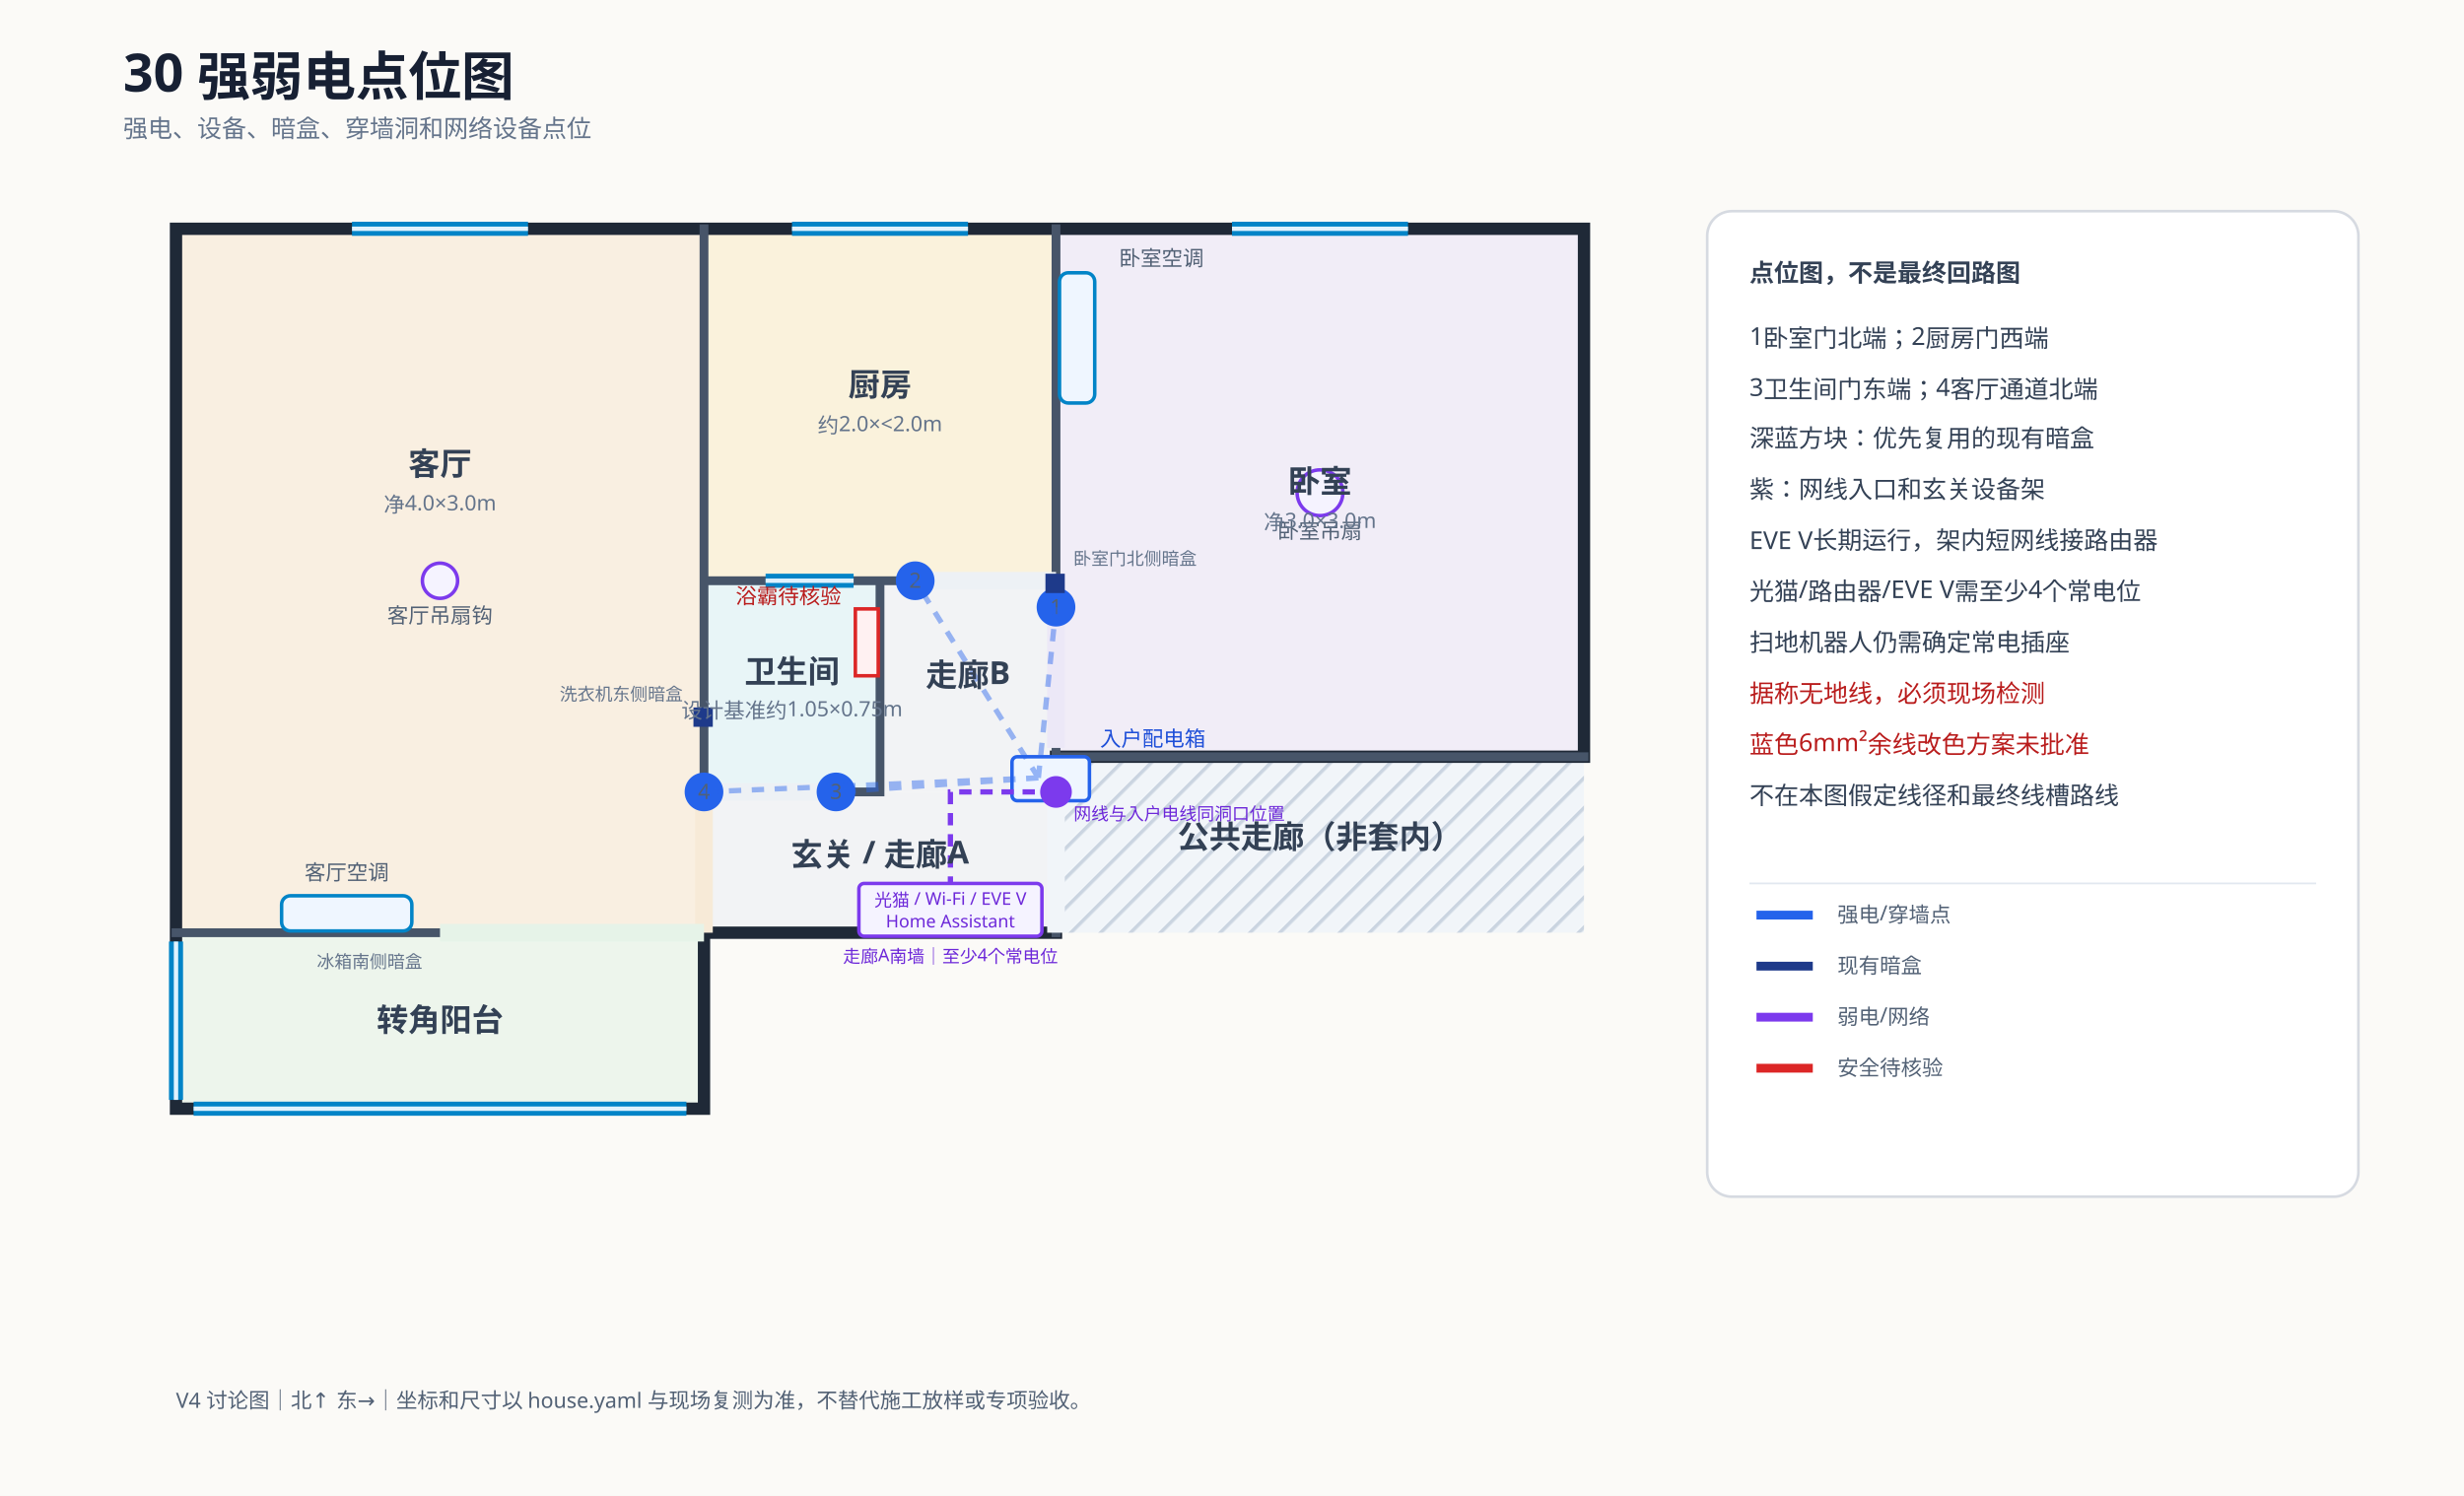
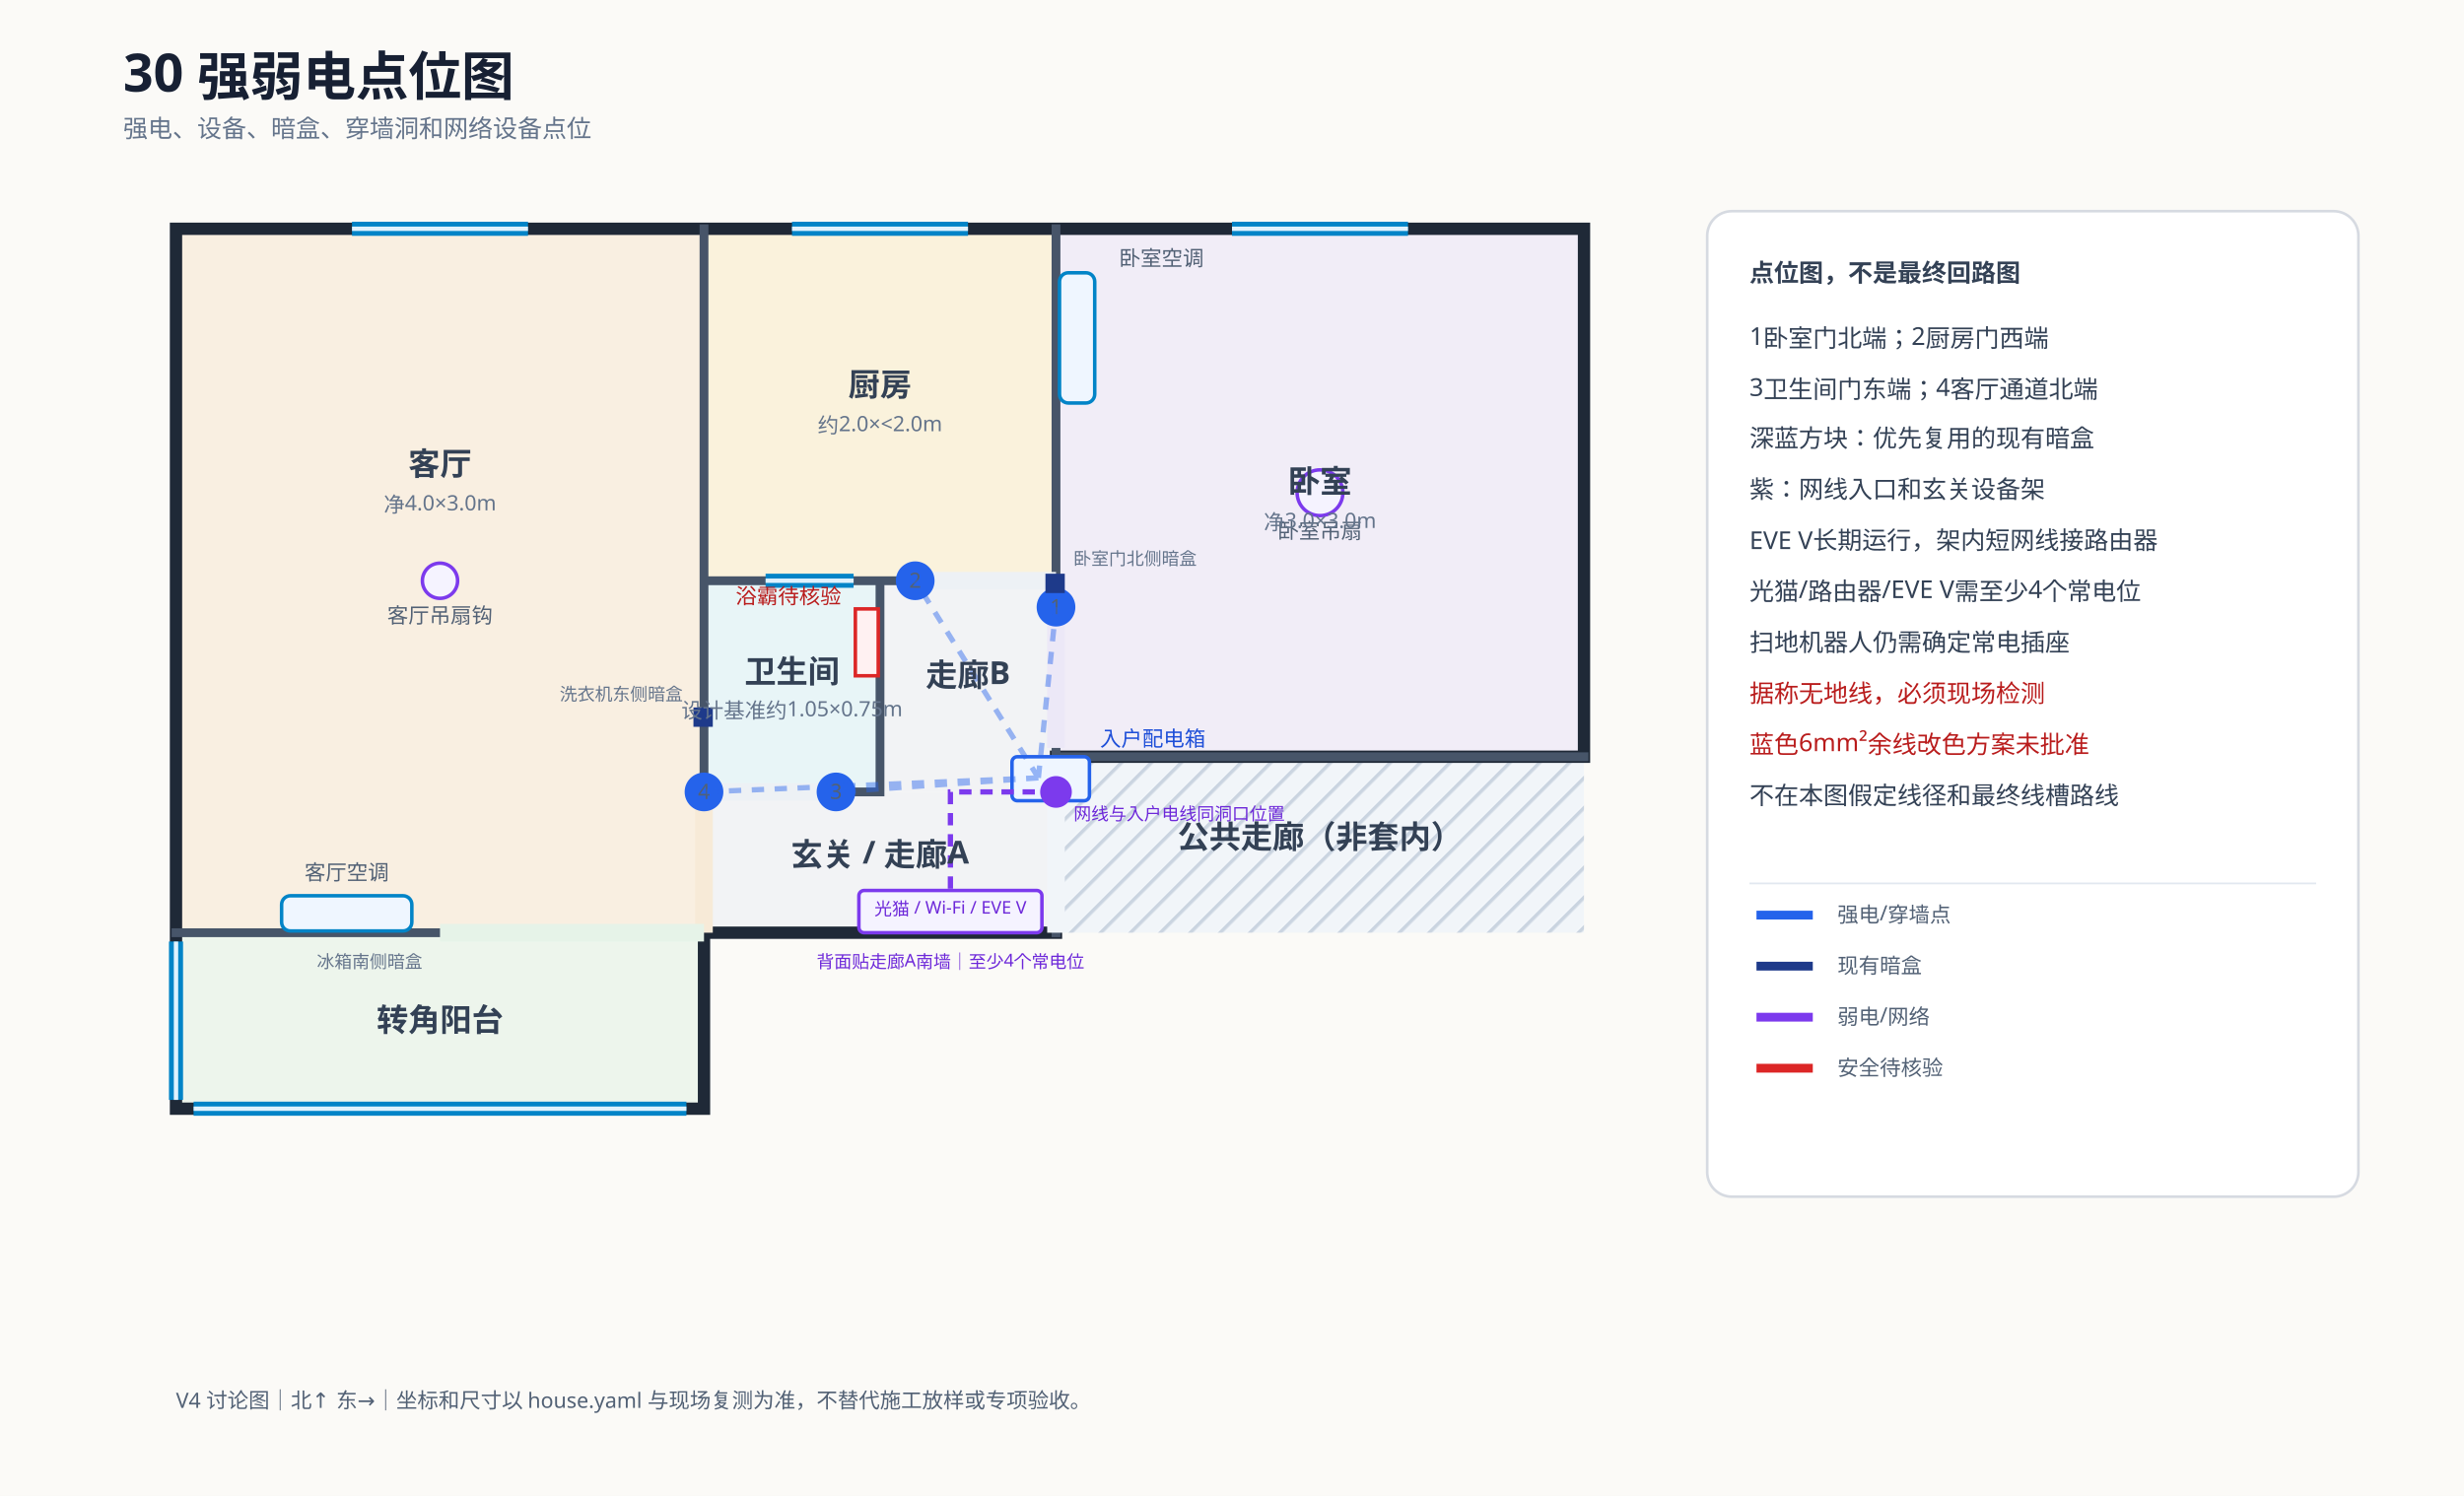
<svg xmlns="http://www.w3.org/2000/svg" width="1400" height="850" viewBox="0 0 1400 850" data-diagram-role="electrical-low-voltage" role="img">
  <defs>
    <pattern id="hatch" width="12" height="12" patternUnits="userSpaceOnUse" patternTransform="rotate(45)">
      <rect width="12" height="12" fill="#f1f5f9" />
      <line y2="12" stroke="#cbd5e1" stroke-width="4" />
    </pattern>
    <pattern id="danger" width="10" height="10" patternUnits="userSpaceOnUse" patternTransform="rotate(45)">
      <rect width="10" height="10" fill="#fff1f2" />
      <line y2="10" stroke="#fecaca" stroke-width="3" />
    </pattern>
    <marker id="arrow" markerWidth="8" markerHeight="8" refX="6" refY="4" orient="auto">
      <path d="M0 0L8 4 0 8z" fill="#334155" />
    </marker>
    <marker id="blue-arrow" markerWidth="8" markerHeight="8" refX="6" refY="4" orient="auto">
      <path d="M0 0L8 4 0 8z" fill="#2563eb" />
    </marker>
    <style>
    text{font-family:"Source Han Sans SC","Heiti SC","Arial Unicode MS",sans-serif}
    .wall{fill:none;stroke:#1f2937;stroke-width:7;stroke-linecap:square;stroke-linejoin:miter}
    .iw{fill:none;stroke:#475569;stroke-width:5;stroke-linecap:square}
    .win{stroke:#0284c7;stroke-width:8}.winc{stroke:#e0f2fe;stroke-width:2.5}
    .title{font-size:30px;font-weight:750;fill:#172033}.subtitle{font-size:14px;fill:#64748b}
    .room{font-size:18px;font-weight:750;fill:#334155;text-anchor:middle}.roomsub{font-size:12px;fill:#64748b;text-anchor:middle}
    .note{font-size:14px;fill:#334155}.small{font-size:12px;fill:#526175}.micro{font-size:10px;fill:#64748b}
    .panel{fill:#fff;stroke:#d6dae1;stroke-width:1.5}.fixed{fill:#fffdf8;stroke:#64748b;stroke-width:2}
    .planned{fill:#fff7ed;stroke:#f97316;stroke-width:2;stroke-dasharray:7 5}
    .water{fill:none;stroke:#0284c7;stroke-width:4}.hot{fill:none;stroke:#dc2626;stroke-width:4}
    .drain{fill:none;stroke:#0f766e;stroke-width:5}.gas{fill:none;stroke:#ea580c;stroke-width:4}
    .power{fill:none;stroke:#2563eb;stroke-width:3}.network{fill:none;stroke:#7c3aed;stroke-width:3;stroke-dasharray:7 5}
    .danger{fill:#fff1f2;stroke:#dc2626;stroke-width:2}.cat{fill:none;stroke:#16a34a;stroke-width:6;stroke-dasharray:8 5}
    .dim{fill:none;stroke:#64748b;stroke-width:1.5}.dimtext{font-size:12px;fill:#475569;text-anchor:middle}
    .center{text-anchor:middle}.bold{font-weight:700}.orange{fill:#c2410c}.red{fill:#b91c1c}.blue{fill:#1d4ed8}.green{fill:#15803d}.purple{fill:#6d28d9}
  </style>
  </defs>
  <rect width="1400" height="850" fill="#fbfaf7" />
  <text x="70" y="52" class="title">30 强弱电点位图</text>
  <text x="70" y="78" class="subtitle">强电、设备、暗盒、穿墙洞和网络设备点位</text>
  <rect x="100" y="130" width="300" height="400" fill="#f7ead7" opacity="0.68" />
  <rect x="100" y="530" width="300" height="100" fill="#e6f3e8" opacity="0.68" />
  <rect x="400" y="130" width="200" height="200" fill="#f9efd0" opacity="0.68" />
  <rect x="400" y="330" width="100" height="120" fill="#dff3f7" opacity="0.68" />
  <rect x="500" y="330" width="100" height="120" fill="#edf1f5" opacity="0.68" />
  <rect x="400" y="450" width="200" height="80" fill="#edf1f5" opacity="0.68" />
  <rect x="600" y="130" width="300" height="300" fill="#ece8f7" opacity="0.68" />
  <rect x="600" y="430" width="300" height="100" fill="url(#hatch)" />
  <path class="wall" d="M100 130H900V430H600V530H400V630H100Z" />
  <path class="iw" d="M400 130V450M400 330H520M500 330V450M400 450H405M475 450H500M600 130V345M600 425V530M600 430H900M100 530H250" />
  <g data-connection="hall-a-b-open" />
  <path d="M400 450V530" stroke="#f7ead7" stroke-width="10" />
  <path d="M520 330H600" stroke="#edf1f5" stroke-width="10" />
  <path d="M405 450H475" stroke="#edf1f5" stroke-width="10" />
  <path d="M600 345V425" stroke="#ece8f7" stroke-width="10" />
  <path d="M600 450V530" stroke="#f1f5f9" stroke-width="10" />
  <path d="M250 530H400" stroke="#e6f3e8" stroke-width="10" />
  <path class="win" d="M200 130H300M450 130H550M700 130H800M100 535V625M110 630H390M435 330H485" />
  <path class="winc" d="M200 130H300M450 130H550M700 130H800M100 535V625M110 630H390M435 330H485" />
  <rect x="575" y="430" width="44" height="25" rx="3" fill="#eff6ff" stroke="#2563eb" stroke-width="2" />
  <text x="625" y="424" class="small blue">入户配电箱</text>
  <circle cx="600" cy="345" r="11" fill="#2563eb" />
  <text x="600" y="349" fill="#fff" class="small center">1</text>
  <circle cx="520" cy="330" r="11" fill="#2563eb" />
  <text x="520" y="334" fill="#fff" class="small center">2</text>
  <circle cx="475" cy="450" r="11" fill="#2563eb" />
  <text x="475" y="454" fill="#fff" class="small center">3</text>
  <circle cx="400" cy="450" r="11" fill="#2563eb" />
  <text x="400" y="454" fill="#fff" class="small center">4</text>
  <path class="power" d="M590 442L600 345M590 442L520 330M590 442L475 450M590 442L400 450" stroke-dasharray="7 6" opacity=".45" />
  <rect x="190" y="518" width="11" height="11" fill="#1e3a8a" />
  <text x="180" y="550" class="micro">冰箱南侧暗盒</text>
  <rect x="394" y="402" width="11" height="11" fill="#1e3a8a" />
  <text x="318" y="398" class="micro">洗衣机东侧暗盒</text>
  <rect x="594" y="326" width="11" height="11" fill="#1e3a8a" />
  <text x="610" y="321" class="micro">卧室门北侧暗盒</text>
  <rect x="160" y="509" width="74" height="20" rx="5" fill="#eff6ff" stroke="#0284c7" stroke-width="2" />
  <text x="197" y="500" class="small center">客厅空调</text>
  <rect x="602" y="155" width="20" height="74" rx="5" fill="#eff6ff" stroke="#0284c7" stroke-width="2" />
  <text x="636" y="151" class="small">卧室空调</text>
  <circle cx="750" cy="280" r="13" fill="#f5f3ff" stroke="#7c3aed" stroke-width="2" />
  <text x="750" y="306" class="small center">卧室吊扇</text>
  <circle cx="250" cy="330" r="10" fill="#f5f3ff" stroke="#7c3aed" stroke-width="2" />
  <text x="250" y="354" class="small center">客厅吊扇钩</text>
  <rect x="486" y="346" width="13" height="38" class="danger" />
  <text x="478" y="343" class="small red" text-anchor="end">浴霸待核验</text>
  <circle cx="600" cy="450" r="9" fill="#7c3aed" />
  <path class="network" d="M600 450H540V506" />
-   <rect x="488" y="502" width="104" height="30" rx="3" fill="#f5f3ff" stroke="#7c3aed" stroke-width="2" data-device-shelf="hall-a" />
-   <text x="540" y="515" class="micro purple center">光猫 / Wi-Fi / EVE V</text>
-   <text x="540" y="527" class="micro purple center">Home Assistant</text>
-   <text x="540" y="547" class="micro purple center">走廊A南墙｜至少4个常电位</text>
+   <rect x="488" y="506" width="104" height="24" rx="3" fill="#f5f3ff" stroke="#7c3aed" stroke-width="2" data-device-shelf="hall-a" data-wall-anchor="hall-a-south-wall" />
+   <text x="540" y="520" class="micro purple center">光猫 / Wi-Fi / EVE V</text>
+   <text x="540" y="550" class="micro purple center">背面贴走廊A南墙｜至少4个常电位</text>
  <text x="610" y="466" class="micro purple">网线与入户电线同洞口位置</text>
  <text x="250" y="270" class="room">客厅</text>
  <text x="250" y="291" class="roomsub">净4.0×3.0m</text>
  <text x="500" y="225" class="room">厨房</text>
  <text x="500" y="246" class="roomsub">约2.0×&lt;2.0m</text>
  <text x="450" y="388" class="room">卫生间</text>
  <text x="450" y="408" class="roomsub">设计基准约1.05×0.75m</text>
  <text x="750" y="280" class="room">卧室</text>
  <text x="750" y="301" class="roomsub">净3.0×3.0m</text>
  <text x="550" y="390" class="room">走廊B</text>
  <text x="500" y="492" class="room">玄关 / 走廊A</text>
  <text x="250" y="586" class="room">转角阳台</text>
  <text x="750" y="482" class="room">公共走廊（非套内）</text>
  <rect x="970" y="120" width="370" height="560" rx="14" class="panel" />
  <text x="994" y="160" class="note bold">点位图，不是最终回路图</text>
  <text x="994" y="196" class="note">1卧室门北端；2厨房门西端</text>
  <text x="994" y="225" class="note">3卫生间门东端；4客厅通道北端</text>
  <text x="994" y="254" class="note">深蓝方块：优先复用的现有暗盒</text>
  <text x="994" y="283" class="note">紫：网线入口和玄关设备架</text>
  <text x="994" y="312" class="note">EVE V长期运行，架内短网线接路由器</text>
  <text x="994" y="341" class="note">光猫/路由器/EVE V需至少4个常电位</text>
  <text x="994" y="370" class="note">扫地机器人仍需确定常电插座</text>
  <text x="994" y="399" class="note red">据称无地线，必须现场检测</text>
  <text x="994" y="428" class="note red">蓝色6mm²余线改色方案未批准</text>
  <text x="994" y="457" class="note">不在本图假定线径和最终线槽路线</text>
  <line x1="994" y1="502" x2="1316" y2="502" stroke="#e2e8f0" />
  <line x1="998" y1="520" x2="1030" y2="520" stroke="#2563eb" stroke-width="5" />
  <text x="1044" y="524" class="small">强电/穿墙点</text>
  <line x1="998" y1="549" x2="1030" y2="549" stroke="#1e3a8a" stroke-width="5" />
  <text x="1044" y="553" class="small">现有暗盒</text>
  <line x1="998" y1="578" x2="1030" y2="578" stroke="#7c3aed" stroke-width="5" />
  <text x="1044" y="582" class="small">弱电/网络</text>
  <line x1="998" y1="607" x2="1030" y2="607" stroke="#dc2626" stroke-width="5" />
  <text x="1044" y="611" class="small">安全待核验</text>
  <text x="100" y="800" class="small">V4 讨论图｜北↑ 东→｜坐标和尺寸以 house.yaml 与现场复测为准，不替代施工放样或专项验收。</text>
</svg>
